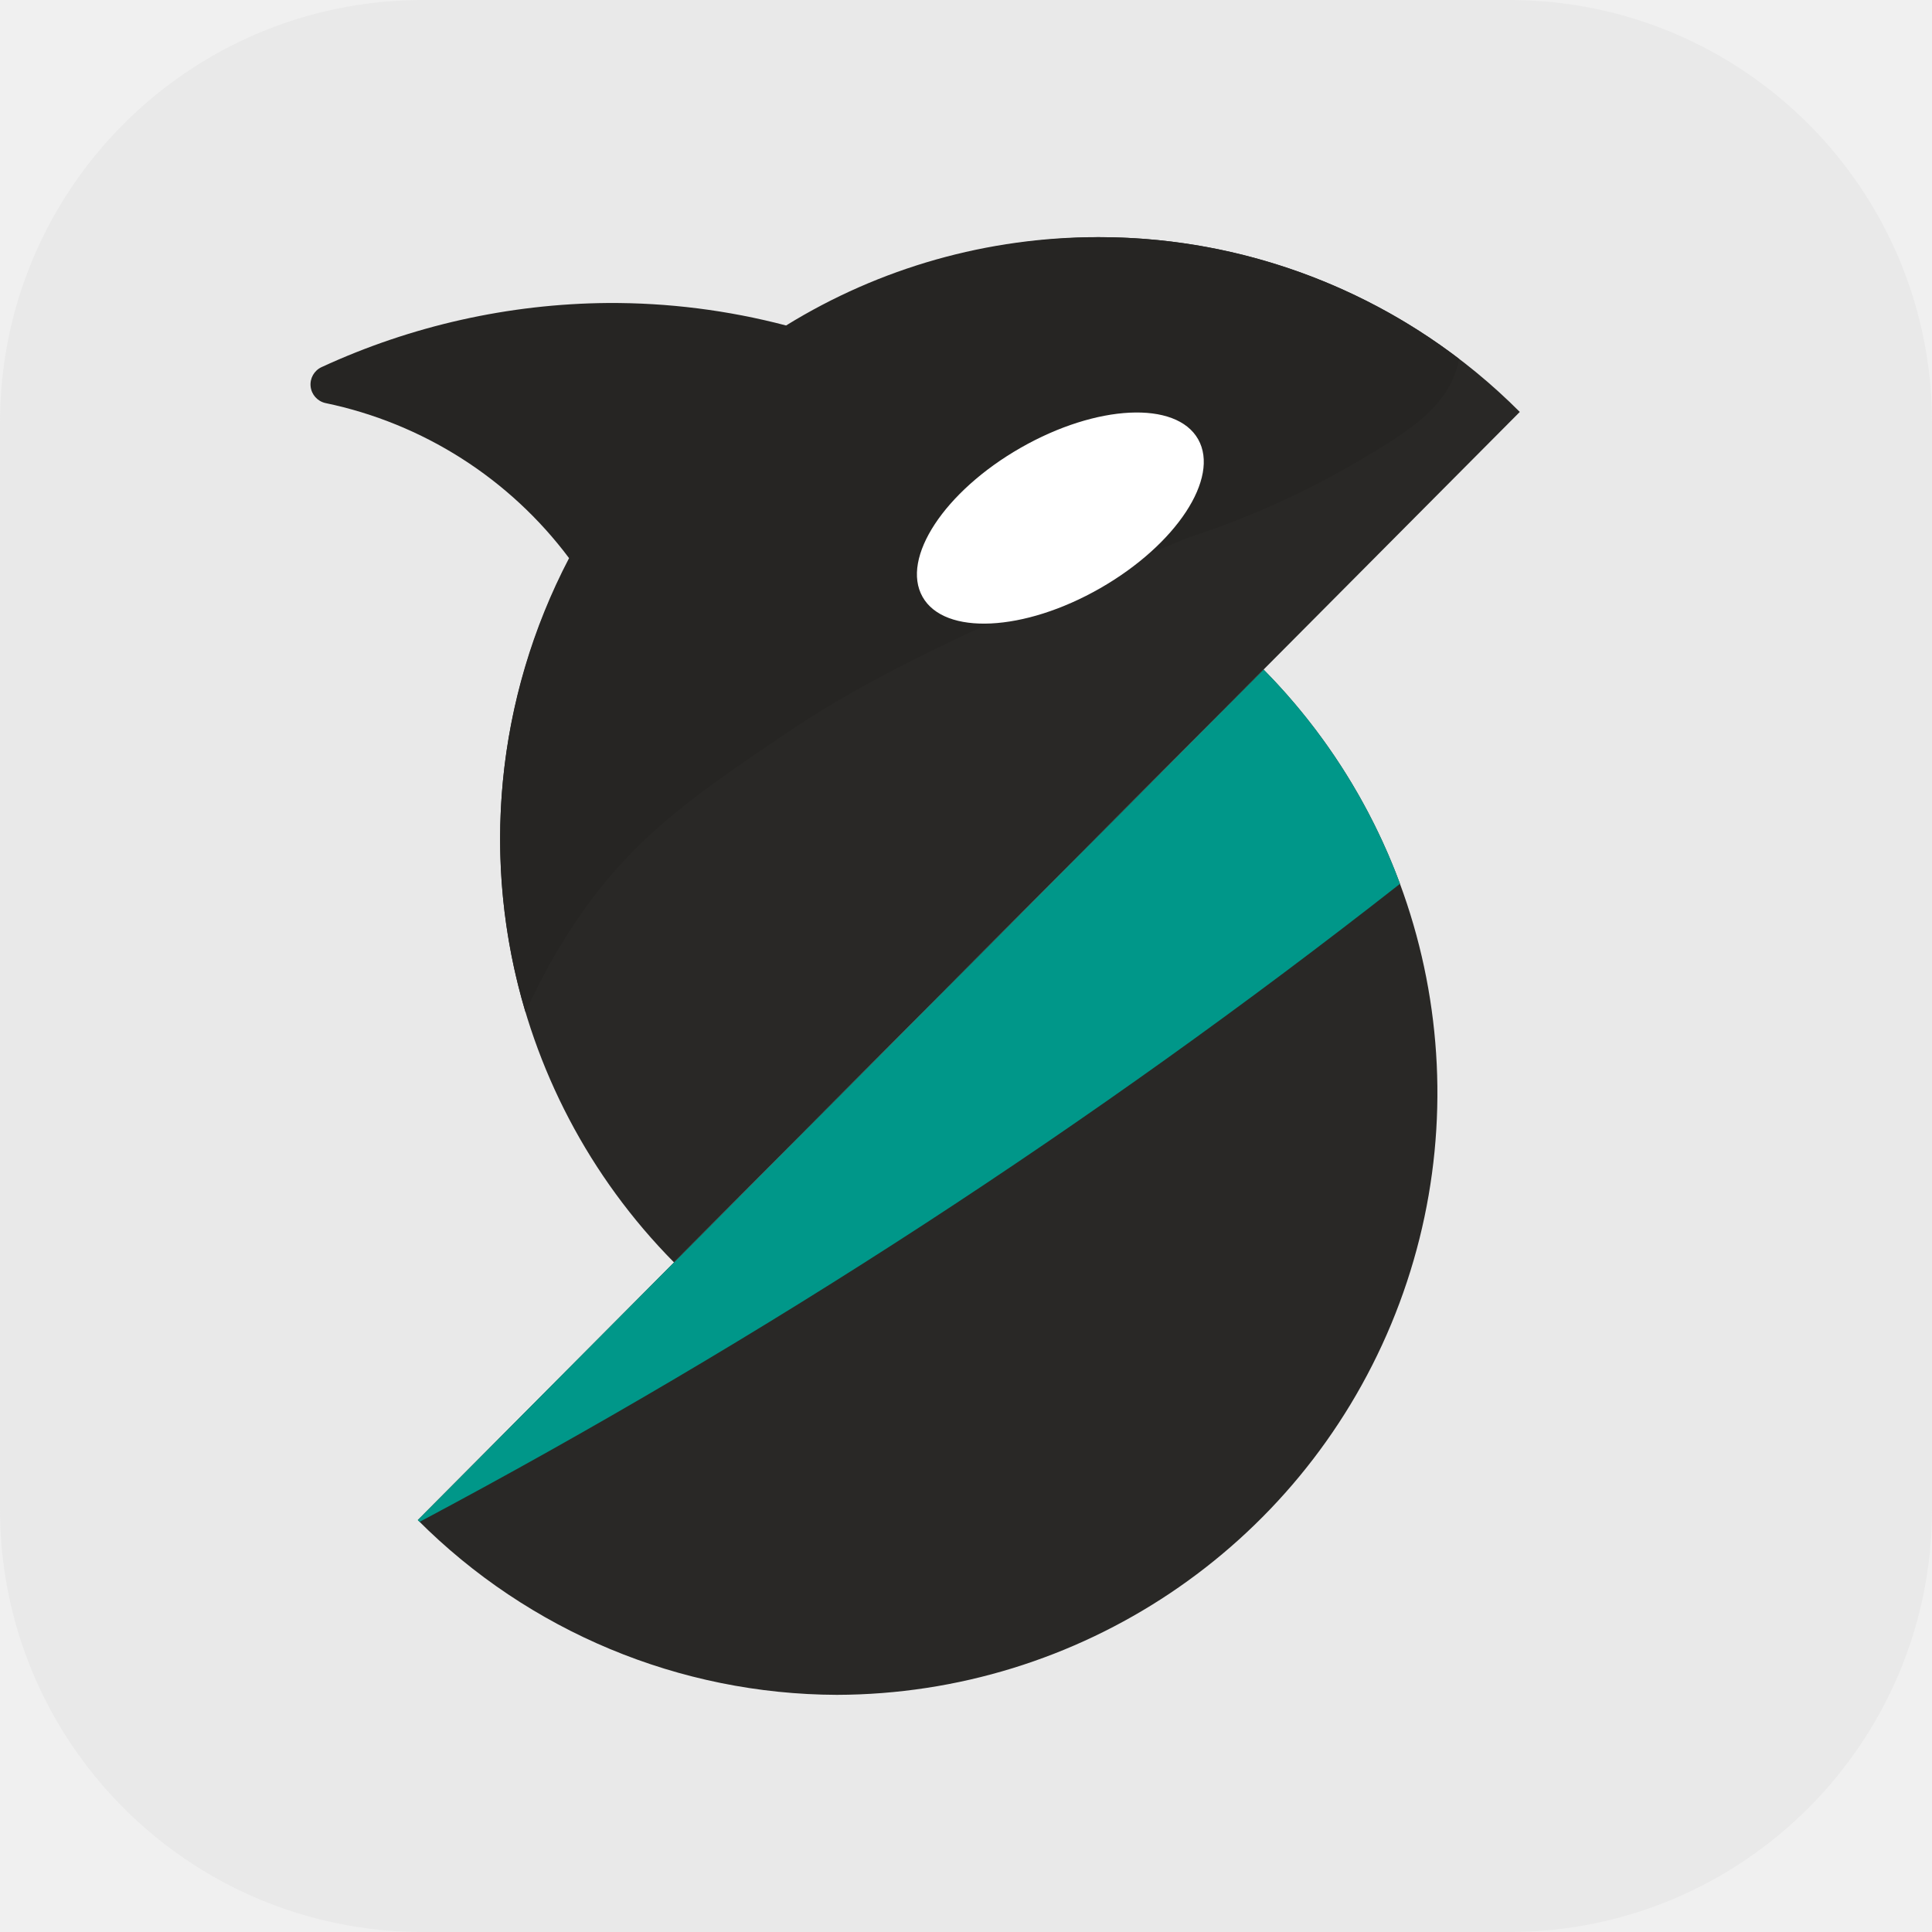
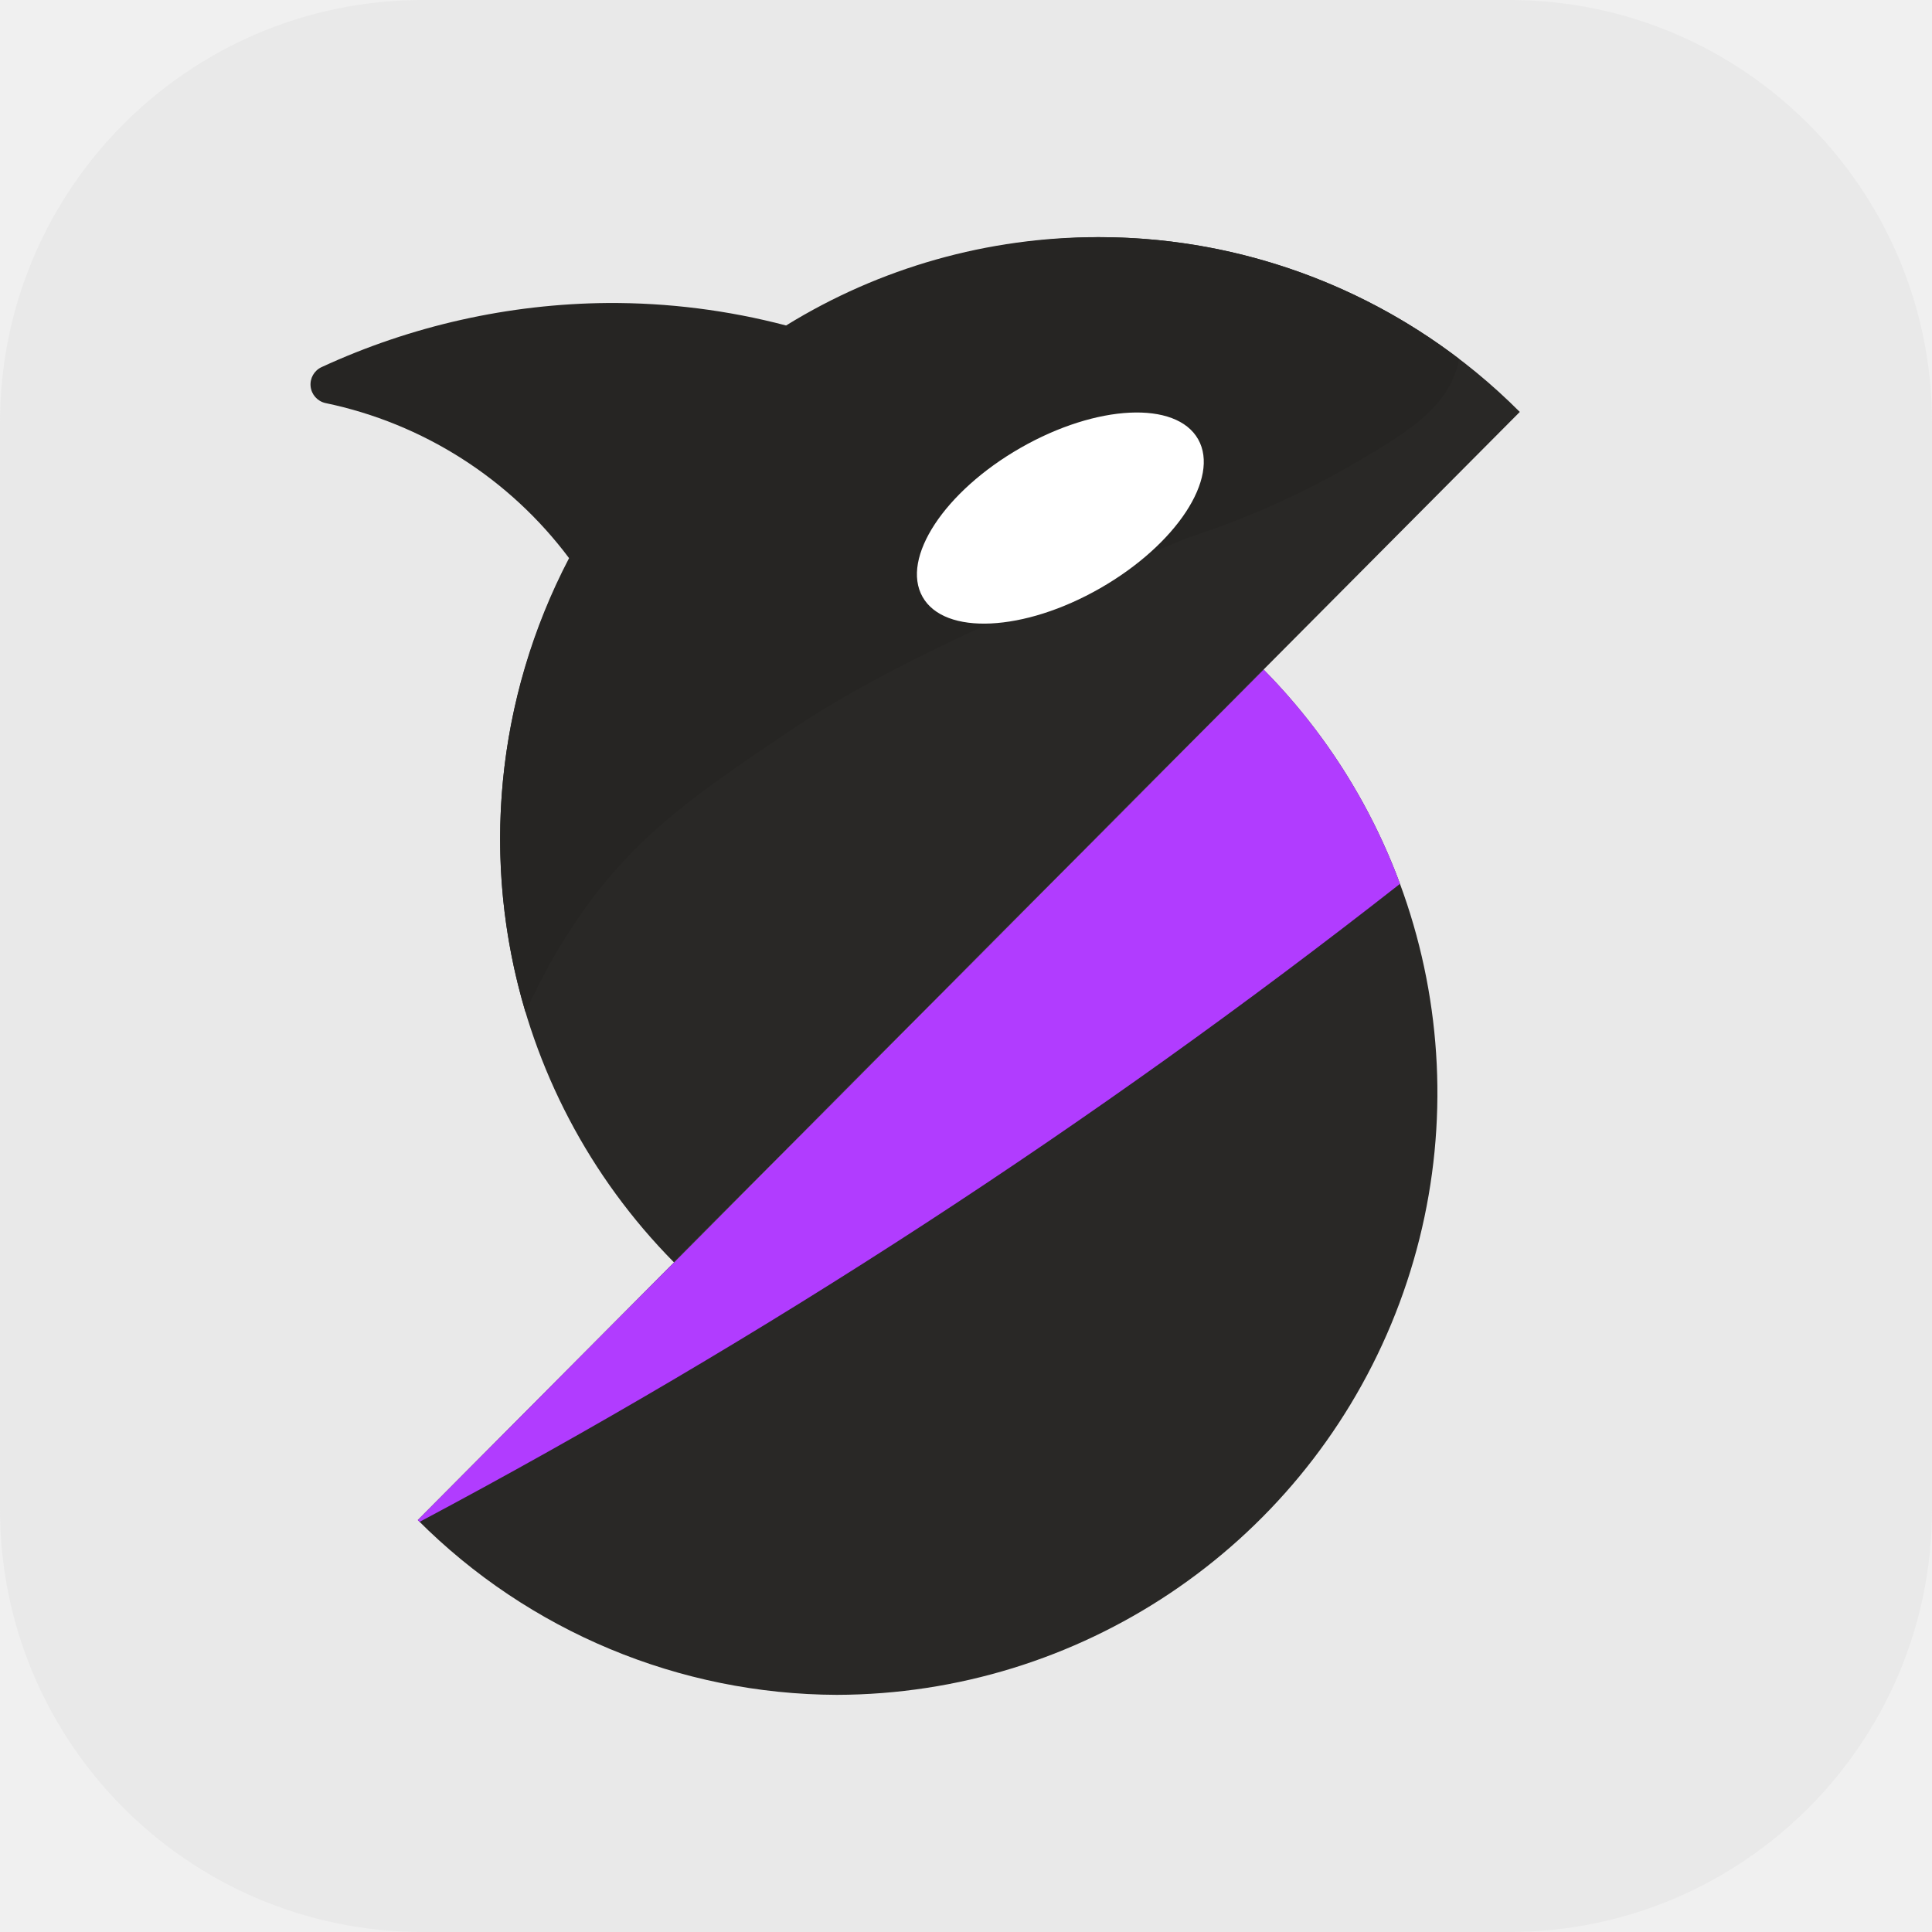
<svg xmlns="http://www.w3.org/2000/svg" width="64" height="64" viewBox="0 0 64 64">
  <rect width="64" height="64" rx="14" style="fill:#e9e9e9" />
  <path d="M13.84,50.354a19.7,19.7,0,0,0,13.883,5.79A19.944,19.944,0,0,0,41.858,22.182Z" style="fill:#292826" />
-   <path d="M41.858,22.181,13.84,50.354l.061.059A220.548,220.548,0,0,0,46.378,29.277a19.964,19.964,0,0,0-4.52-7.1" style="fill:#009789" />
+   <path d="M41.858,22.181,13.84,50.354l.061.059A220.548,220.548,0,0,0,46.378,29.277a19.964,19.964,0,0,0-4.52-7.1" style="fill:#B13CFF" />
  <path d="M36.381,7.856A19.943,19.943,0,0,0,22.327,41.818L50.345,13.646a19.693,19.693,0,0,0-13.964-5.79" style="fill:#292826" />
  <path d="M36.381,7.856A19.636,19.636,0,0,0,26.04,10.782a22.742,22.742,0,0,0-5.91-.745,23.084,23.084,0,0,0-9.477,2.124.632.632,0,0,0,.129,1.191,13.52,13.52,0,0,1,8.069,5.137A20.06,20.06,0,0,0,17.41,33.534a19.873,19.873,0,0,1,2-3.488c1.819-2.5,3.743-3.8,6.585-5.723,2.093-1.416,5-3.077,13.359-6.512a28.421,28.421,0,0,0,6.12-2.821c1.4-.831,2.461-1.615,2.8-2.842.024-.086.045-.172.065-.256A19.655,19.655,0,0,0,36.381,7.856" style="fill:#262523" />
  <path d="M39.69,14.551c.727,1.285-.728,3.495-3.249,4.937s-5.154,1.569-5.88.284.727-3.495,3.248-4.937,5.154-1.569,5.881-.284" style="fill:#fff" />
</svg>
